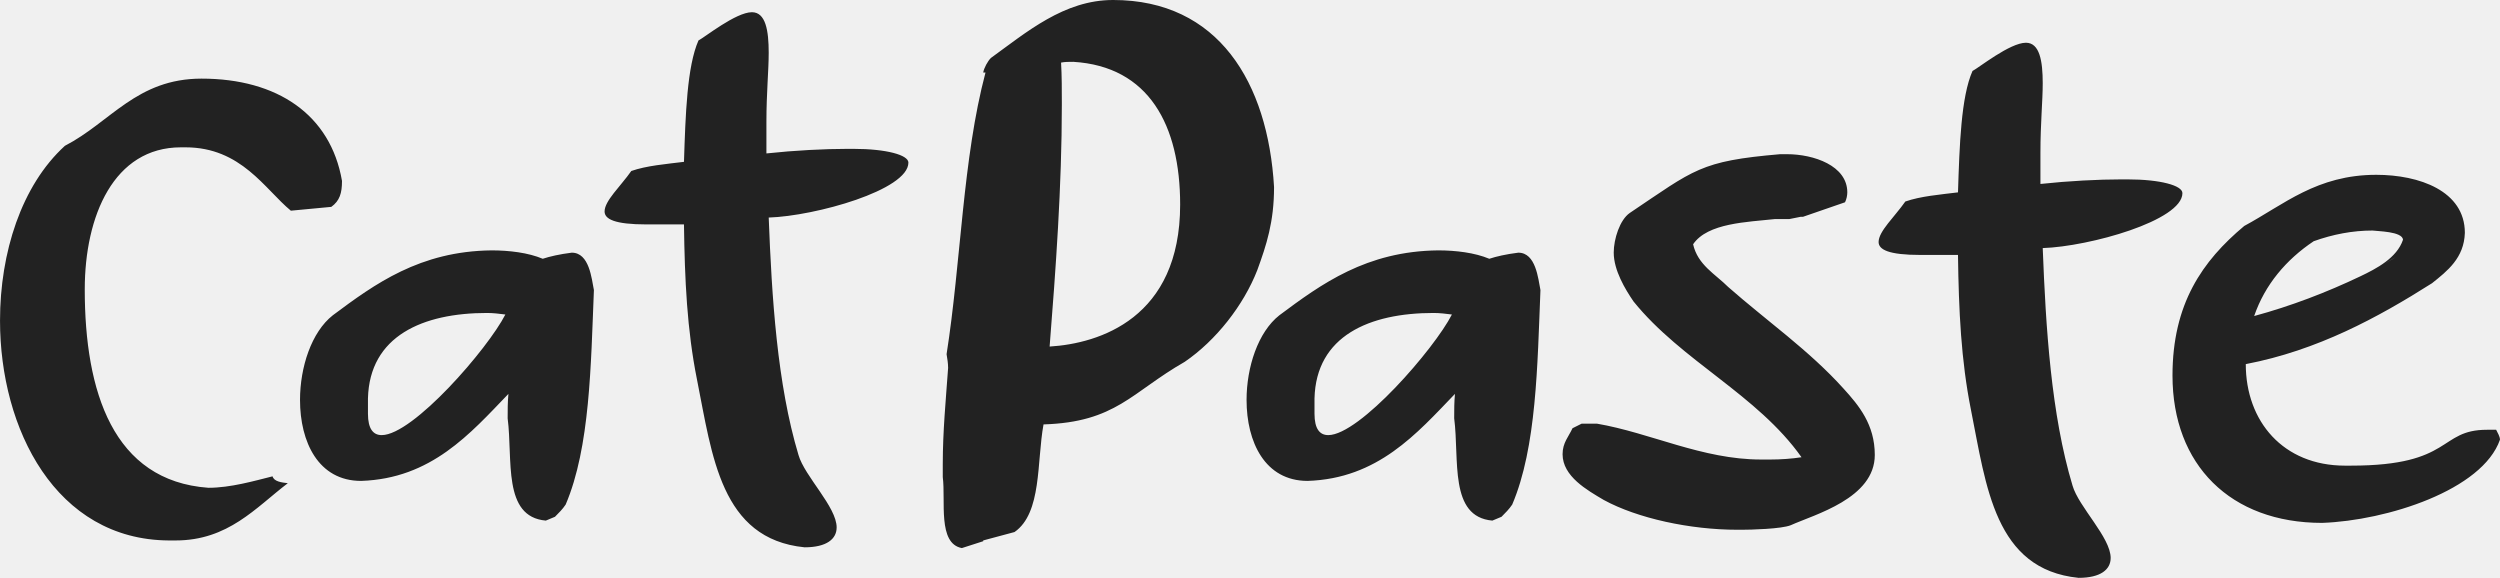
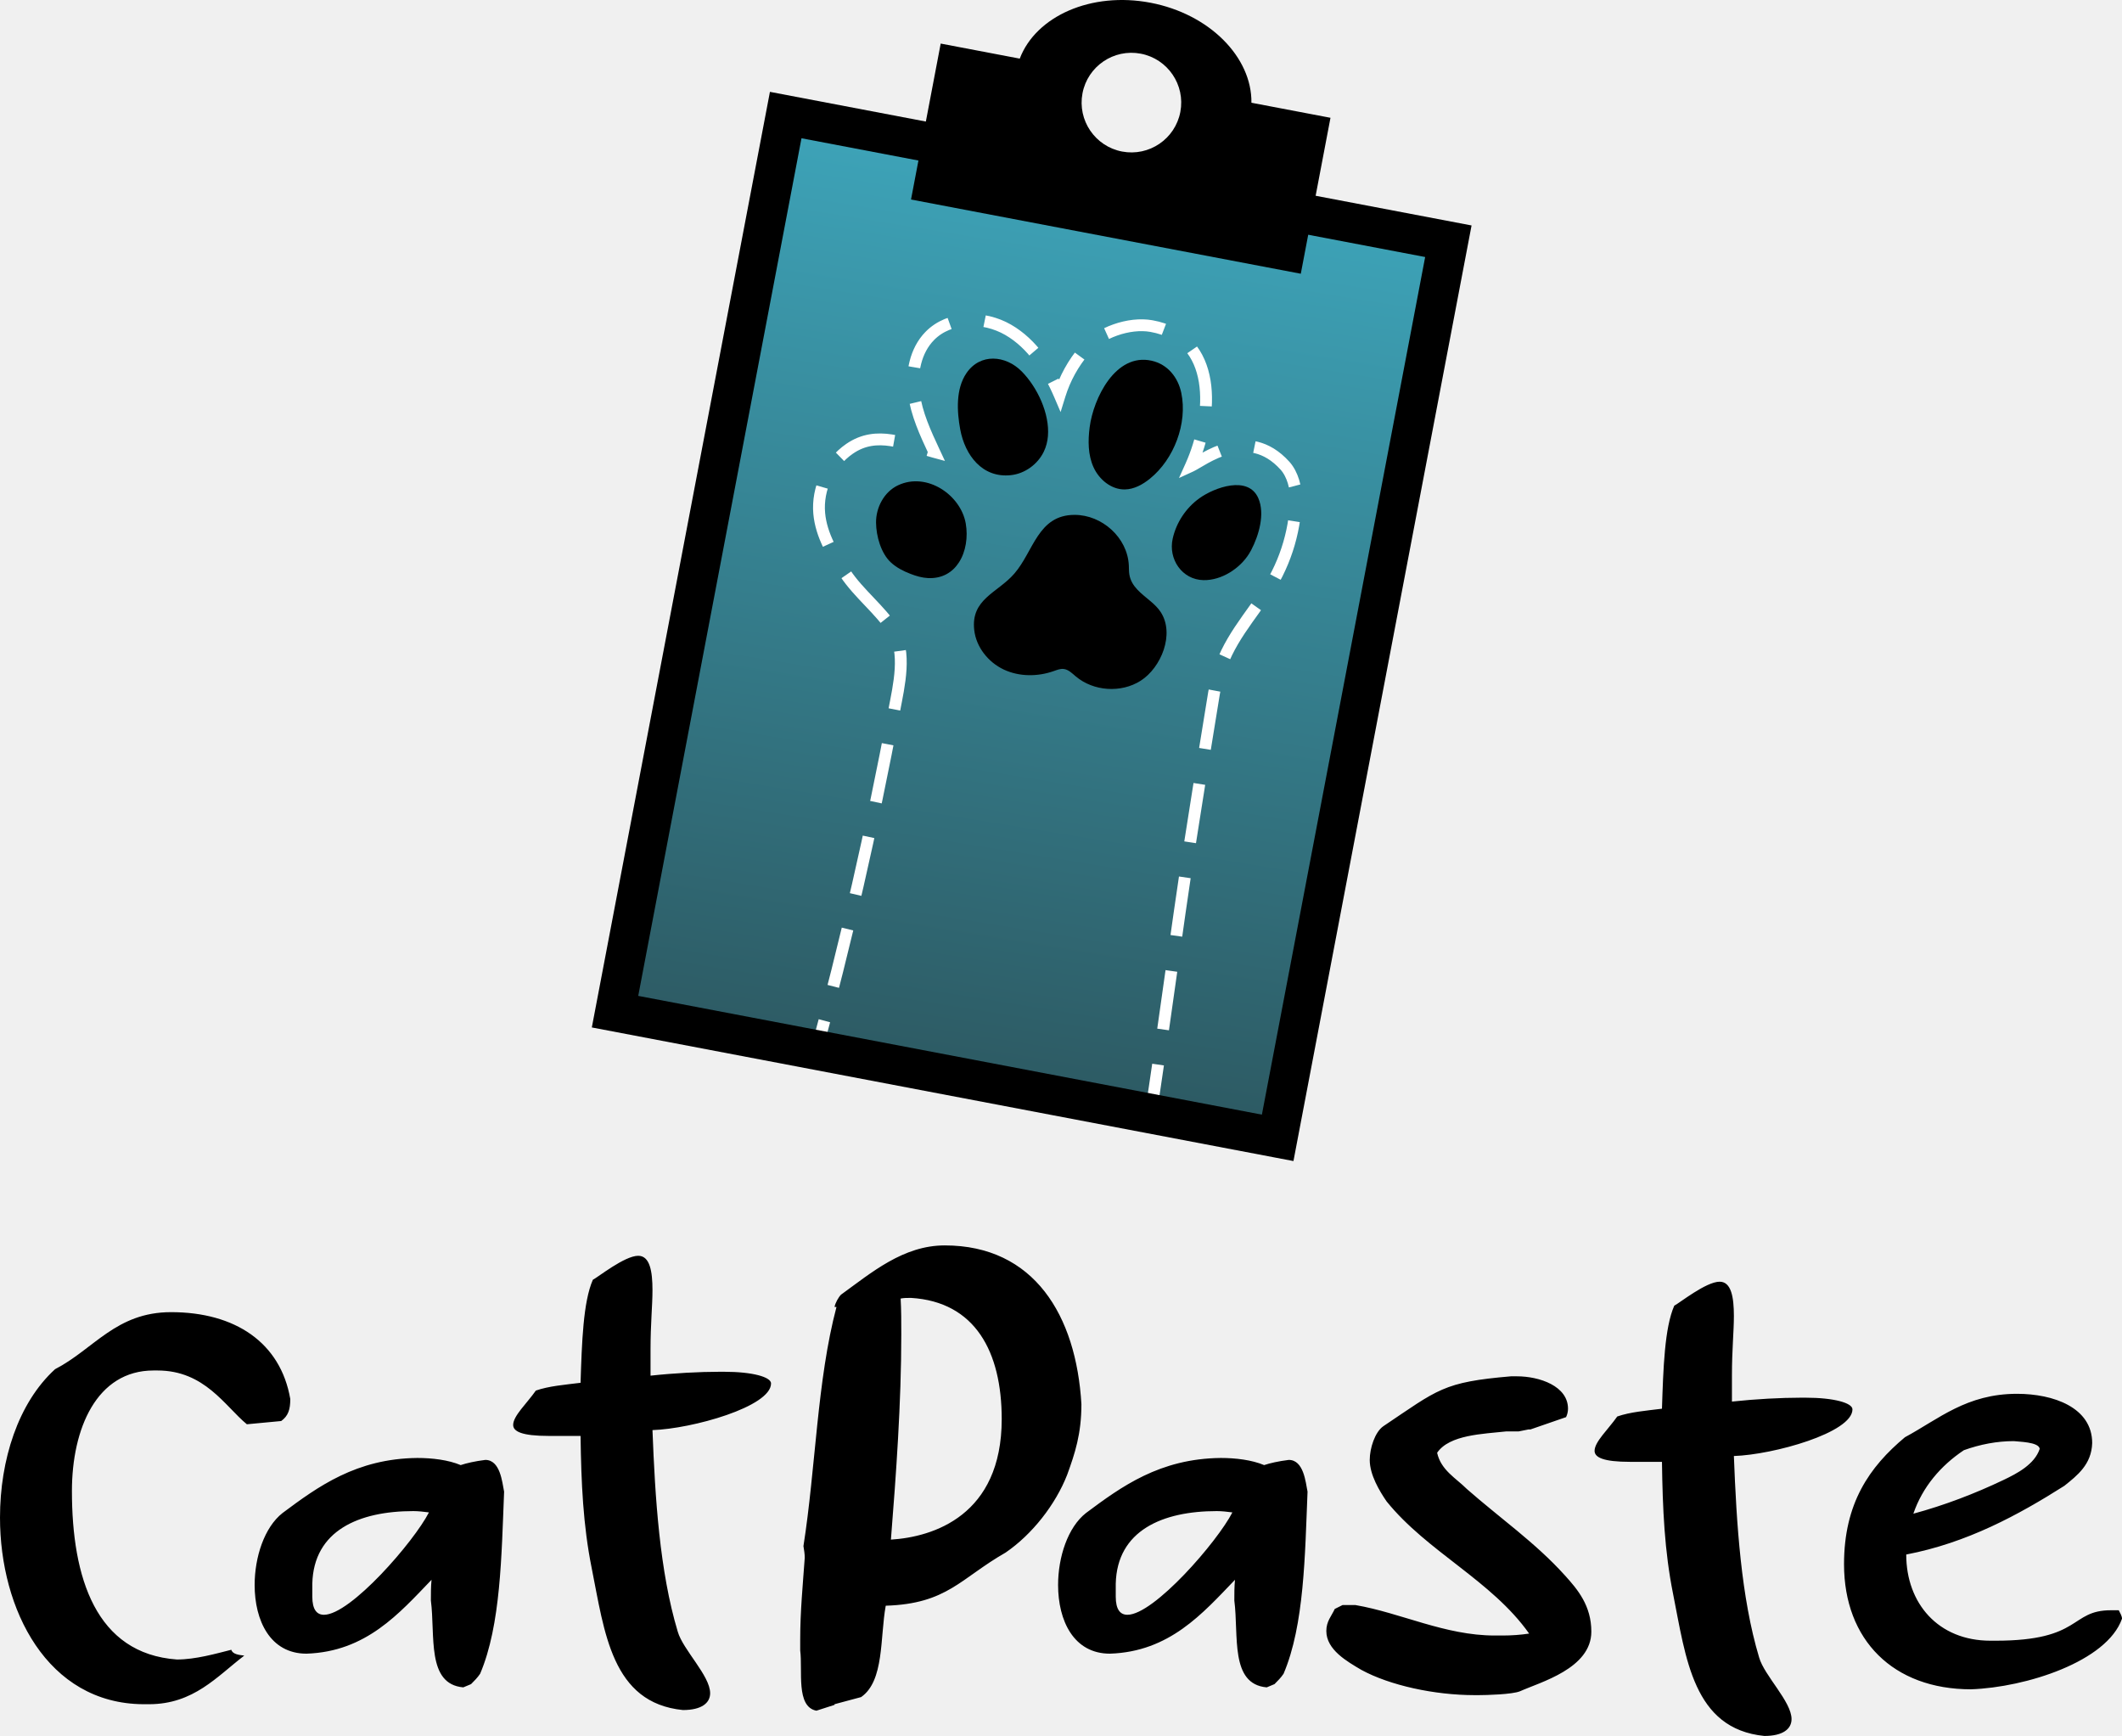
- <svg xmlns="http://www.w3.org/2000/svg" xml:space="preserve" width="27.728mm" height="6.409mm" version="1.1" style="shape-rendering:geometricPrecision; text-rendering:geometricPrecision; image-rendering:optimizeQuality; fill-rule:evenodd; clip-rule:evenodd" viewBox="0 0 37138 8584.2">
-   <g>
-     <path style="fill: #222" d="M1258.7 4297.9c0,-1088.6 430.9,-2109.2 1428.8,-2109.2l68 0c827.9,0 1179.3,623.6 1564.9,941.2l601 -56.7c124.8,-90.8 158.8,-204.1 158.8,-385.6 -170.1,-986.6 -963.9,-1519.6 -2086.6,-1519.6 -963.9,0 -1349.4,646.5 -2029.8,998 -646.4,589.7 -963.9,1587.7 -963.9,2596.9 0,1610.3 827.9,3254.5 2506.1,3265.9l102.1 0c782.5,0 1190.7,-487.7 1667,-850.5 -90.7,-11.4 -204.1,-22.6 -226.8,-102.1 -272.2,68 -623.7,170.1 -952.6,170.1 -1417.4,-102.1 -1837.1,-1428.8 -1837.1,-2948.3zm5976.1 351.4c90.8,0 181.5,11.4 272.2,22.8 -260.8,510.3 -1372,1791.7 -1837.1,1791.7 -124.7,0 -204.1,-90.7 -204.1,-317.6l0 -226.8c22.8,-929.9 816.5,-1270.1 1769,-1270.1zm-2778.2 1292.7c0,623.7 272.2,1202.1 907.1,1202.1 1043.4,-34 1621.7,-703 2188.6,-1292.7 -11.4,124.7 -11.4,238.1 -11.4,362.8 79.4,612.4 -79.3,1462.8 567.1,1519.6l136.1 -56.8c56.7,-56.7 113.3,-113.3 158.7,-181.3 362.8,-850.5 374.2,-2075.2 419.6,-3186.6 -34,-170.1 -68,-555.6 -328.9,-555.6 -181.3,22.6 -328.8,56.7 -430.9,90.7 -215.5,-90.7 -498.9,-124.7 -759.8,-124.7 -1065.9,11.3 -1735,498.9 -2358.6,963.8 -317.6,249.5 -487.7,771.2 -487.7,1258.7zm7972 1893.9c0,-306.2 -476.3,-759.8 -567.1,-1077.2 -317.4,-1054.6 -396.9,-2347.4 -442.3,-3526.8 691.8,-22.6 2075.2,-408.2 2075.2,-816.5 0,-113.3 -328.8,-204.1 -816.5,-204.1l-90.7 0c-340.2,0 -782.5,22.8 -1202.1,68l0 -464.9c0,-442.3 34,-759.8 34,-1032 0,-328.8 -45.3,-601 -249.4,-601 -238.1,0 -703.2,374.2 -793.8,419.5 -170.1,385.6 -192.7,1100 -215.5,1803.2 -272.2,34 -555.6,56.7 -782.5,136.1 -158.7,226.8 -396.9,442.3 -396.9,601 0,113.4 147.5,192.7 623.7,192.7l555.6 0c11.4,827.9 45.4,1564.9 192.9,2302.1 226.8,1133.9 351.4,2370 1598.9,2494.7 328.8,0 476.3,-124.7 476.3,-294.8zm5102.8 -4796.8c0,1689.6 -1201.9,2063.8 -1939.1,2109.2 90.8,-1145.4 181.5,-2381.4 181.5,-3594.8 0,-215.4 0,-430.9 -11.4,-623.7 56.8,-11.3 113.4,-11.3 181.5,-11.3 1122.7,68 1587.5,941.2 1587.5,2120.6zm-997.8 -3039.1c-725.8,0 -1281.5,476.3 -1814.4,861.7 -45.4,45.4 -102.1,147.5 -113.4,215.5l34 0c-340.2,1281.5 -362.8,2812.4 -578.3,4184.4 11.4,68 22.8,136.1 22.8,204.1 -34,476.3 -79.4,941.3 -79.4,1428.8l0 192.9c45.4,351.4 -79.4,986.6 283.5,1054.6l317.4 -102.1 0 -11.4 465 -124.7c408.2,-283.5 328.8,-1043.4 430.9,-1598.9 1077.2,-34 1304.1,-476.3 2097.8,-929.9 465,-317.6 873.3,-839.1 1077.4,-1360.8 136.1,-374.2 249.4,-714.4 249.4,-1236.1 -90.7,-1553.5 -827.7,-2778.2 -2392.6,-2778.2zm4762.6 4649.3c90.8,0 181.5,11.4 272.2,22.8 -260.8,510.3 -1372,1791.7 -1837.1,1791.7 -124.7,0 -204.1,-90.7 -204.1,-317.6l0 -226.8c22.8,-929.9 816.5,-1270.1 1769,-1270.1zm-2778.2 1292.7c0,623.7 272.2,1202.1 907.1,1202.1 1043.4,-34 1621.7,-703 2188.6,-1292.7 -11.4,124.7 -11.4,238.1 -11.4,362.8 79.4,612.4 -79.3,1462.8 567.1,1519.6l136.1 -56.8c56.7,-56.7 113.3,-113.3 158.7,-181.3 362.8,-850.5 374.2,-2075.2 419.6,-3186.6 -34,-170.1 -68,-555.6 -328.9,-555.6 -181.3,22.6 -328.8,56.7 -430.9,90.7 -215.5,-90.7 -498.9,-124.7 -759.8,-124.7 -1065.9,11.3 -1735,498.9 -2358.6,963.8 -317.6,249.5 -487.7,771.2 -487.7,1258.7zm5454.4 -2188.6c0,260.9 170.1,544.3 294.8,725.8 714.4,884.5 1837.1,1383.4 2494.8,2313.3 -147.5,22.6 -306.2,34 -465,34l-136.1 0c-873.1,0 -1644.2,-396.9 -2438,-532.9l-226.8 0 -136.1 68c-56.8,124.7 -147.5,215.4 -147.5,385.5 0,328.9 362.8,533.1 612.4,680.4 498.9,272.2 1281.4,442.3 1984.5,442.3l68 0c124.7,0 589.6,-11.3 725.7,-68 351.6,-158.7 1247.5,-396.9 1247.5,-1043.2 0,-453.6 -238.1,-737 -465,-986.6 -510.3,-567 -1145.3,-1009.2 -1712.2,-1508.3 -192.9,-192.7 -453.6,-328.8 -521.7,-635 215.5,-317.6 805.1,-328.8 1213.3,-374.2l215.5 0 170.1 -34 34 0 623.7 -215.5c22.6,-45.3 34,-102.1 34,-147.3 0,-397 -499,-567.1 -895.9,-567.1l-102.1 0c-1190.7,102.1 -1270.1,226.9 -2233.9,873.3 -147.5,102.1 -238.1,385.5 -238.1,589.6zm7382.4 4536c0,-306.2 -476.3,-759.8 -567.1,-1077.2 -317.4,-1054.6 -396.9,-2347.4 -442.3,-3526.8 691.8,-22.6 2075.2,-408.2 2075.2,-816.5 0,-113.3 -328.8,-204.1 -816.5,-204.1l-90.7 0c-340.2,0 -782.5,22.8 -1202.1,68l0 -464.9c0,-442.3 34,-759.8 34,-1032 0,-328.8 -45.3,-601 -249.4,-601 -238.1,0 -703.2,374.2 -793.8,419.5 -170.1,385.6 -192.7,1100 -215.5,1803.2 -272.2,34 -555.6,56.7 -782.5,136.1 -158.7,226.8 -396.9,442.3 -396.9,601 0,113.4 147.5,192.7 623.7,192.7l555.6 0c11.4,827.9 45.4,1564.9 192.9,2302.1 226.8,1133.9 351.4,2370 1598.9,2494.7 328.8,0 476.3,-124.7 476.3,-294.8zm4059.6 -4365.8l170.1 -102.1c0,0 -68,45.4 -170.1,102.1zm-351.6 181.5c-498.9,238.1 -1032,442.3 -1576.3,589.6 158.8,-464.9 476.3,-839.1 884.5,-1111.3 283.5,-102.1 578.3,-158.7 873.3,-158.7 68,11.3 442.3,11.3 453.5,136.1 -90.7,272.2 -396.9,430.9 -635,544.3zm-226.8 2812.3c-918.5,0 -1474.2,-657.8 -1474.2,-1508.3 1066,-204.1 1961.8,-691.6 2767,-1201.9 226.8,-181.5 476.3,-374.2 487.5,-748.4 0,-623.7 -680.4,-861.9 -1315.4,-861.9 -884.5,0 -1372.2,442.3 -1961.8,759.8 -623.7,521.5 -1066,1156.7 -1066,2222.5 0,1326.8 861.9,2188.6 2222.7,2188.6 963.8,-34 2381.4,-487.7 2642.2,-1236.1 0,-45.3 -34,-102.1 -56.7,-147.3l-136.1 0c-725.8,0 -499,532.9 -2018.5,532.9l-90.7 0z" />
+ <svg xmlns="http://www.w3.org/2000/svg" xml:space="preserve" width="278.342mm" height="227.678mm" version="1.1" style="shape-rendering:geometricPrecision; text-rendering:geometricPrecision; image-rendering:optimizeQuality; fill-rule:evenodd; clip-rule:evenodd" viewBox="0 0 710716 581351.9">
+   <defs>
+     <style type="text/css">
+    
+     .str0 {stroke:white;stroke-width:3958.5;stroke-miterlimit:10;stroke-dasharray:19792.626 11875.576}
+     .fil2 {fill:none;fill-rule:nonzero}
+     .fil4 {fill:black}
+     .fil0 {fill:black;fill-rule:nonzero}
+     .fil3 {fill:black;fill-rule:nonzero}
+     .fil1 {fill:url(#id0)}
+    
+   </style>
+     <linearGradient id="id0" gradientUnits="userSpaceOnUse" x1="321088.9" y1="360625.2" x2="369995.8" y2="58957.8">
+       <stop offset="0" style="stop-opacity:1; stop-color:#2D5A63" />
+       <stop offset="1" style="stop-opacity:1; stop-color:#3DA3B8" />
+     </linearGradient>
+   </defs>
+   <g id="Слой_x0020_1">
+     <path class="fil0" d="M24088.5 499323.4c0,-20833.1 8245.7,-40364.5 27343.8,-40364.5l1302.2 0c15842.8,0 22568.4,11934 29947.7,18011.4l11501 -1084.2c2388.7,-1737.8 3039.8,-3906.2 3039.8,-7379.3 -3255.3,-18880.3 -18447,-29081.6 -39931.2,-29081.6 -18447.2,0 -25824,12372.5 -38844.8,19098.1 -12369.7,11285.5 -18447,30383.6 -18447,49696.9 0,30816.9 15842.8,62282.1 47959.1,62499.9l1953.1 0c14974.1,0 22786.5,-9332.4 31901.1,-16276.1 -1735.3,-217.8 -3906.2,-433.1 -4339.5,-1953.1 -5208.2,1302.2 -11936.6,3255.3 -18228.9,3255.3 -27126,-1953.1 -35156.4,-27343.8 -35156.4,-56422.8zm114365.5 6725.9c1737.8,0 3473.1,217.8 5208.2,435.6 -4990.4,9765.7 -26256.8,34287.2 -35156.1,34287.2 -2386.1,0 -3906.2,-1735 -3906.2,-6077.1l0 -4339.5c435.6,-17795.9 15625,-24306.3 33854.2,-24306.3zm-53167.5 24739.6c0,11936.6 5208.4,23004.3 17360.3,23004.3 19967,-651.1 31034.7,-13454.1 41884.3,-24739.6 -217.8,2386.1 -217.8,4557.3 -217.8,6943.4 1520,11718.8 -1517.5,27994.9 10852.4,29081.6l2604.2 -1086.7c1084.2,-1084.4 2168.3,-2168.6 3037.3,-3470.6 6943.7,-16276.1 7161.5,-39713.4 8030.4,-60982.4 -651.1,-3255.3 -1302.2,-10632.1 -6295.1,-10632.1 -3470.6,433.1 -6292.6,1084.2 -8245.7,1735.3 -4124.2,-1735.3 -9547.6,-2386.4 -14540.8,-2386.4 -20397.5,215.5 -33203,9547.9 -45137.1,18444.4 -6077.1,4775.4 -9332.4,14758.6 -9332.4,24088.7zm152561.4 36242.9c0,-5859.3 -9114.6,-14540.8 -10852.4,-20615.3 -6074.8,-20182.3 -7594.6,-44921.8 -8463.5,-67493.1 13238.6,-433.1 39713.4,-7812.4 39713.4,-15625 0,-2168.3 -6292.6,-3906.2 -15625,-3906.2l-1735.3 0c-6510.4,0 -14973.9,435.6 -23004.3,1302l0 -8896.5c0,-8463.7 651.1,-14540.8 651.1,-19749.2 0,-6292.6 -866.4,-11500.7 -4772.5,-11500.7 -4557.3,0 -13456.6,7161.2 -15191.9,8027.6 -3255.1,7379.3 -3688.4,21051.2 -4124,34507.8 -5208.4,651.1 -10632.1,1084.2 -14974.1,2604.2 -3037.3,4339.2 -7594.6,8463.5 -7594.6,11500.7 0,2171.2 2822,3688.4 11936.6,3688.4l10632.1 0c217.8,15843 868.9,29948 3690.9,44055.5 4339.2,21699.8 6725.6,45354.9 30598.8,47741.3 6292.6,0 9114.6,-2386.4 9114.6,-5641.5zm97653.5 -91796.8c0,32334.1 -23001.7,39495.6 -37109.2,40364.5 1737.8,-21920.1 3472.9,-45573 3472.9,-68795 0,-4121.4 0,-8245.7 -217.8,-11936.6 1086.7,-215.3 2171.2,-215.3 3473.1,-215.3 21484.2,1302 30381,18011.4 30381,40582.4zm-19095.5 -58160.4c-13889.7,0 -24524.1,9114.6 -34723.1,16491.3 -868.7,868.9 -1953.1,2822 -2170.9,4124l651.1 0c-6510.4,24524.3 -6943.7,53821.2 -11067.7,80078 217.8,1302.2 435.6,2604.2 435.6,3906.4 -650.9,9114.6 -1519.8,18013.7 -1519.8,27343.5l0 3690.9c868.9,6725.9 -1520,18880.3 5426.2,20182.3l6074.5 -1953.1 0 -217.8 8899.3 -2386.4c7812.4,-5426.2 6292.6,-19966.8 8245.7,-30598.8 20615.3,-651.1 24957.4,-9114.6 40146.5,-17795.9 8899.3,-6077.3 16712,-16058.3 20618.1,-26041.8 2604.2,-7161.2 4772.5,-13671.6 4772.5,-23655.1 -1735.3,-29730.2 -15840.2,-53167.5 -45788.2,-53167.5zm91143.1 88974.8c1737.8,0 3473.1,217.8 5208.4,435.6 -4990.4,9765.7 -26257.1,34287.2 -35156.1,34287.2 -2386.4,0 -3906.4,-1735 -3906.4,-6077.1l0 -4339.5c435.9,-17795.9 15625,-24306.3 33854.2,-24306.3zm-53167.5 24739.6c0,11936.6 5208.4,23004.3 17360.3,23004.3 19967,-651.1 31034.7,-13454.1 41884.6,-24739.6 -217.8,2386.1 -217.8,4557.3 -217.8,6943.4 1519.8,11718.8 -1517.5,27994.9 10852.2,29081.6l2604.2 -1086.7c1084.2,-1084.4 2168.6,-2168.6 3037.5,-3470.6 6943.4,-16276.1 7161.2,-39713.4 8030.2,-60982.4 -650.9,-3255.3 -1302,-10632.1 -6295.1,-10632.1 -3470.3,433.1 -6292.3,1084.2 -8245.4,1735.3 -4124.2,-1735.3 -9547.9,-2386.4 -14540.8,-2386.4 -20397.5,215.5 -33203,9547.9 -45137.1,18444.4 -6077.3,4775.4 -9332.7,14758.6 -9332.7,24088.7zm104381.9 -41884.6c0,4992.9 3255.1,10416.6 5641.5,13889.7 13671.9,16927 35156.1,26474.9 47743.9,44270.7 -2822,433.3 -5859.3,651.1 -8899.3,651.1l-2604.2 0c-16709.1,0 -31465.2,-7594.6 -46656.9,-10198.8l-4339.5 0 -2604.2 1302c-1086.7,2386.4 -2822,4121.7 -2822,7376.8 0,6295.1 6943.7,10201.3 11718.8,13020.8 9547.6,5208.4 24521.5,8463.7 37978.1,8463.7l1302.2 0c2386.1,0 11282.9,-215.5 13887.1,-1302.2 6728.2,-3037.3 23873.2,-7594.6 23873.2,-19964.2 0,-8681.5 -4557.3,-14105.2 -8899.3,-18880.3 -9765.7,-10849.9 -21917.6,-19313.4 -32767.4,-28863.6 -3690.9,-3688.4 -8681.3,-6292.6 -9983.5,-12152.1 4124.2,-6077.1 15407.2,-6292.3 23219.8,-7161.2l4124 0 3255.3 -651.1 650.9 0 11936.6 -4124.2c433.3,-866.4 651.1,-1953.1 651.1,-2819.5 0,-7597.1 -9550.2,-10852.2 -17145,-10852.2l-1953.1 0c-22786.2,1953.1 -24306.3,4341.8 -42750.7,16711.7 -2822,1953.1 -4557.3,7376.8 -4557.3,11282.9zm141278.5 86806.2c0,-5859.3 -9114.6,-14540.6 -10852.4,-20615.3 -6074.8,-20182.3 -7594.8,-44921.8 -8463.5,-67492.8 13238.6,-433.3 39713.4,-7812.6 39713.4,-15625 0,-2168.6 -6292.6,-3906.4 -15625,-3906.4l-1735.3 0c-6510.4,0 -14973.9,435.9 -23004.3,1302.2l0 -8896.8c0,-8463.5 651.1,-14540.8 651.1,-19749 0,-6292.6 -866.4,-11501 -4772.8,-11501 -4557.3,0 -13456.4,7161.5 -15191.7,8027.9 -3255.3,7379.3 -3688.4,21051.2 -4124.2,34507.6 -5208.2,651.1 -10631.8,1084.4 -14973.9,2604.2 -3037.3,4339.5 -7594.6,8463.5 -7594.6,11501 0,2170.9 2822,3688.4 11936.6,3688.4l10631.8 0c218.1,15842.8 868.9,29947.7 3690.9,44055.5 4339.5,21699.5 6725.9,45354.9 30599.1,47741 6292.3,0 9114.6,-2386.1 9114.6,-5641.5zm77689 -83548.3l3255.3 -1953.3c0,0 -1302.2,868.9 -3255.3,1953.3zm-6728.2 3472.9c-9547.9,4557.3 -19749.2,8463.7 -30165.8,11283.2 3039.8,-8896.8 9114.6,-16058.3 16927,-21266.7 5426.2,-1953.1 11067.7,-3037.3 16711.7,-3037.3 1302.2,215.3 8463.7,215.3 8679,2604.2 -1735.3,5208.4 -7594.6,8245.7 -12151.9,10416.6zm-4339.5 53818.6c-17578.1,0 -28212.7,-12587.7 -28212.7,-28863.8 20400.1,-3906.2 37542.5,-13236 52952.3,-23001.7 4339.5,-3472.9 9114.6,-7161.2 9329.8,-14322.7 0,-11936.6 -13020.8,-16493.9 -25172.6,-16493.9 -16927.2,0 -26259.6,8463.5 -37542.5,14540.8 -11936.6,9981 -20400.1,22135.4 -20400.1,42532.9 0,25390.7 16493.9,41884.6 42535.4,41884.6 18444.4,-651.1 45572.7,-9332.7 50563.3,-23655.4 0,-866.4 -651.1,-1953.1 -1084.2,-2819.5l-2604.2 0c-13889.7,0 -9550.5,10198.8 -38629.3,10198.8l-1735.3 0z" />
+     <polygon class="fil1" points="205988.6,338795.9 427928,381051.5 485095.9,80787.1 263156.8,38531.5 " />
+     <g>
+       <path class="fil2 str0" d="M384936.5 376088c5046.8,-32510.1 8676.7,-61825.6 13735.7,-94404 2566.4,-16524.3 5217.6,-33035.5 7932.9,-49537.6 2323.3,-14111.1 8870.7,-21349.9 16872.6,-32819.5 6530,-9356.4 10255.7,-20648.5 10570.5,-32056.3 105.7,-3824 -1090.8,-8444.8 -3672.8,-11311.3 -12556.1,-13927.7 -27564.1,-1697.2 -31520.9,117.7 7769.7,-17226.2 8990,-42916.2 -13212.3,-46878 -7445.2,-1327.3 -17380.9,2124.4 -22419,8018.4 -3749.4,4384.4 -6593.4,9541.8 -8299,15048.9 -3717,-8677.2 -9092.6,-17107 -17271.7,-21823.1 -8179.3,-4716.1 -19617.5,-4693.4 -26232.3,2044.2 -4849.9,4939.8 -6271.6,12466.2 -5351.7,19326.9 923.8,6858.2 3889.3,13252.1 6819.1,19522.5 -9814.5,-2655.3 -19161.2,-7360.9 -28336.8,-1047.1 -6884.7,4737.8 -10920.1,13325.4 -10169.7,21649.2 659.8,7330.8 4653.3,13895.8 8717.3,20034.7 4520.3,6829.6 11764.8,12331.9 15890.3,18846.6 4816,7609.1 2074.1,18813.7 518.8,27025.4 -7668.1,40423.8 -15964.3,76973.6 -26779.5,116670.1" />
+     </g>
+     <path class="fil0" d="M350981.2 146044.9c613.6,-7547.6 -3559.2,-16379.8 -8798.7,-21677.5 -5358.8,-5422.6 -13874.9,-6159.3 -18480.9,577.1 -3636.3,5295 -3204.5,12883.1 -2088.9,18893.6 1594.8,8597 7374.7,16319 16943.3,15287.7 4702.3,-500.7 9005.8,-3633.7 11054.7,-7896.4 780.8,-1630.9 1226.7,-3381.5 1370.7,-5184.4z" />
+     <path class="fil0" d="M419063.6 184193.9c2527.3,-4815.7 4685.7,-12069.4 2382.8,-17349.8 -3365.6,-7727.3 -14656.5,-3639.4 -19763.5,36.3 -4479.9,3227.2 -7718.9,8127.5 -8919.3,13518.2 -1527.4,6841.8 3137.9,13758.4 10334.1,13881 6036.7,116.4 12210.8,-3897.8 15311.4,-8931.8 226.2,-355.7 437.4,-740 654.4,-1153.9z" />
+     <path class="fil0" d="M321162.7 188363.8c2342,-3598.8 3077.3,-8536 2295.8,-13051.2 -1689.6,-9602 -13034.6,-17314.6 -22650.6,-12810.4 -4714.1,2201 -7465.6,7495.7 -7394.1,12571.1 53.1,4448.3 1633.4,10220.2 4988.6,13302.9 1866,1720.5 4183,2897.8 6555.6,3809.9 1880.6,731 3842.1,1304 5862.6,1407.4 4784.8,220.9 8231.1,-1955.6 10342.3,-5229.9z" />
+     <path class="fil0" d="M385490.9 201465c-3048.8,-2625.4 -6576.8,-4907.9 -7247.3,-9120.7 -157,-1001.4 -116.9,-2016.4 -166.7,-3017.9 -462.4,-9306.9 -8969.3,-16913.9 -18190.6,-16900.4 -12289,12.3 -13690.8,12236.4 -20176.7,19688.7 -5605.7,6454 -14601.6,8478.8 -13412.7,18885.2 646.8,5706.8 4684.2,10765.4 9877.8,13216.4 5199.2,2447.2 11379.7,2427.3 16791.6,507.6 1044.8,-358.5 2106.5,-805.6 3206.8,-703.5 1632.9,152.2 2885.1,1443.9 4136,2500.3 5934.3,5005.4 15158.5,5621.6 21713.3,1459.8 6857.4,-4354.6 11548,-15671.2 6703.9,-23046.2 -860.2,-1309.1 -2009.3,-2417.6 -3235.4,-3469.3z" />
+     <path class="fil0" d="M395644.4 131565.1c-1064.8,-5095.8 -4488.9,-9561.9 -9959.5,-10772.3 -12083.4,-2679 -19485.7,12621.2 -20731.8,22308.2 -581.9,4506.2 -572.7,9237.7 1298.9,13372.4 1873.4,4125 5944.6,7502.6 10472.5,7434.2 3106.5,-42.6 5998.7,-1644.4 8416.7,-3602.6 8046.3,-6490.5 12645.7,-18509.8 10503.1,-28740z" />
+     <path class="fil3" d="M213759.3 333510.9l208883.6 39769.9 54682.2 -287208.7 -208883.4 -39769.9 -54682.4 287208.7zm212925.7 54068.4l-228467.1 -43498.3 59653.9 -313320.2 234995.1 44741.3 -59653.9 313320.2 -6528 -1243z" />
+     <path class="fil4" d="M385311.1 912.8c19810.8,3771.9 34014,18251.4 33827.1,33493.6l26476.6 5040.9 -9942.9 52223.3 -130548.3 -24855.5 9942.9 -52223.3 26476.6 5040.9c5427.2,-14244.4 23952.4,-22492.6 43768,-18719.9zm-9488.2 49835.3c9049.2,1722.8 17783.4,-4217.4 19506.4,-13266.7 1722.8,-9049.2 -4217.4,-17783.4 -13266.7,-19506.1 -9049.2,-1723 -17783.4,4217.2 -19506.1,13266.4 -1723,9049.2 4217.2,17783.4 13266.4,19506.4z" />
  </g>
</svg>
